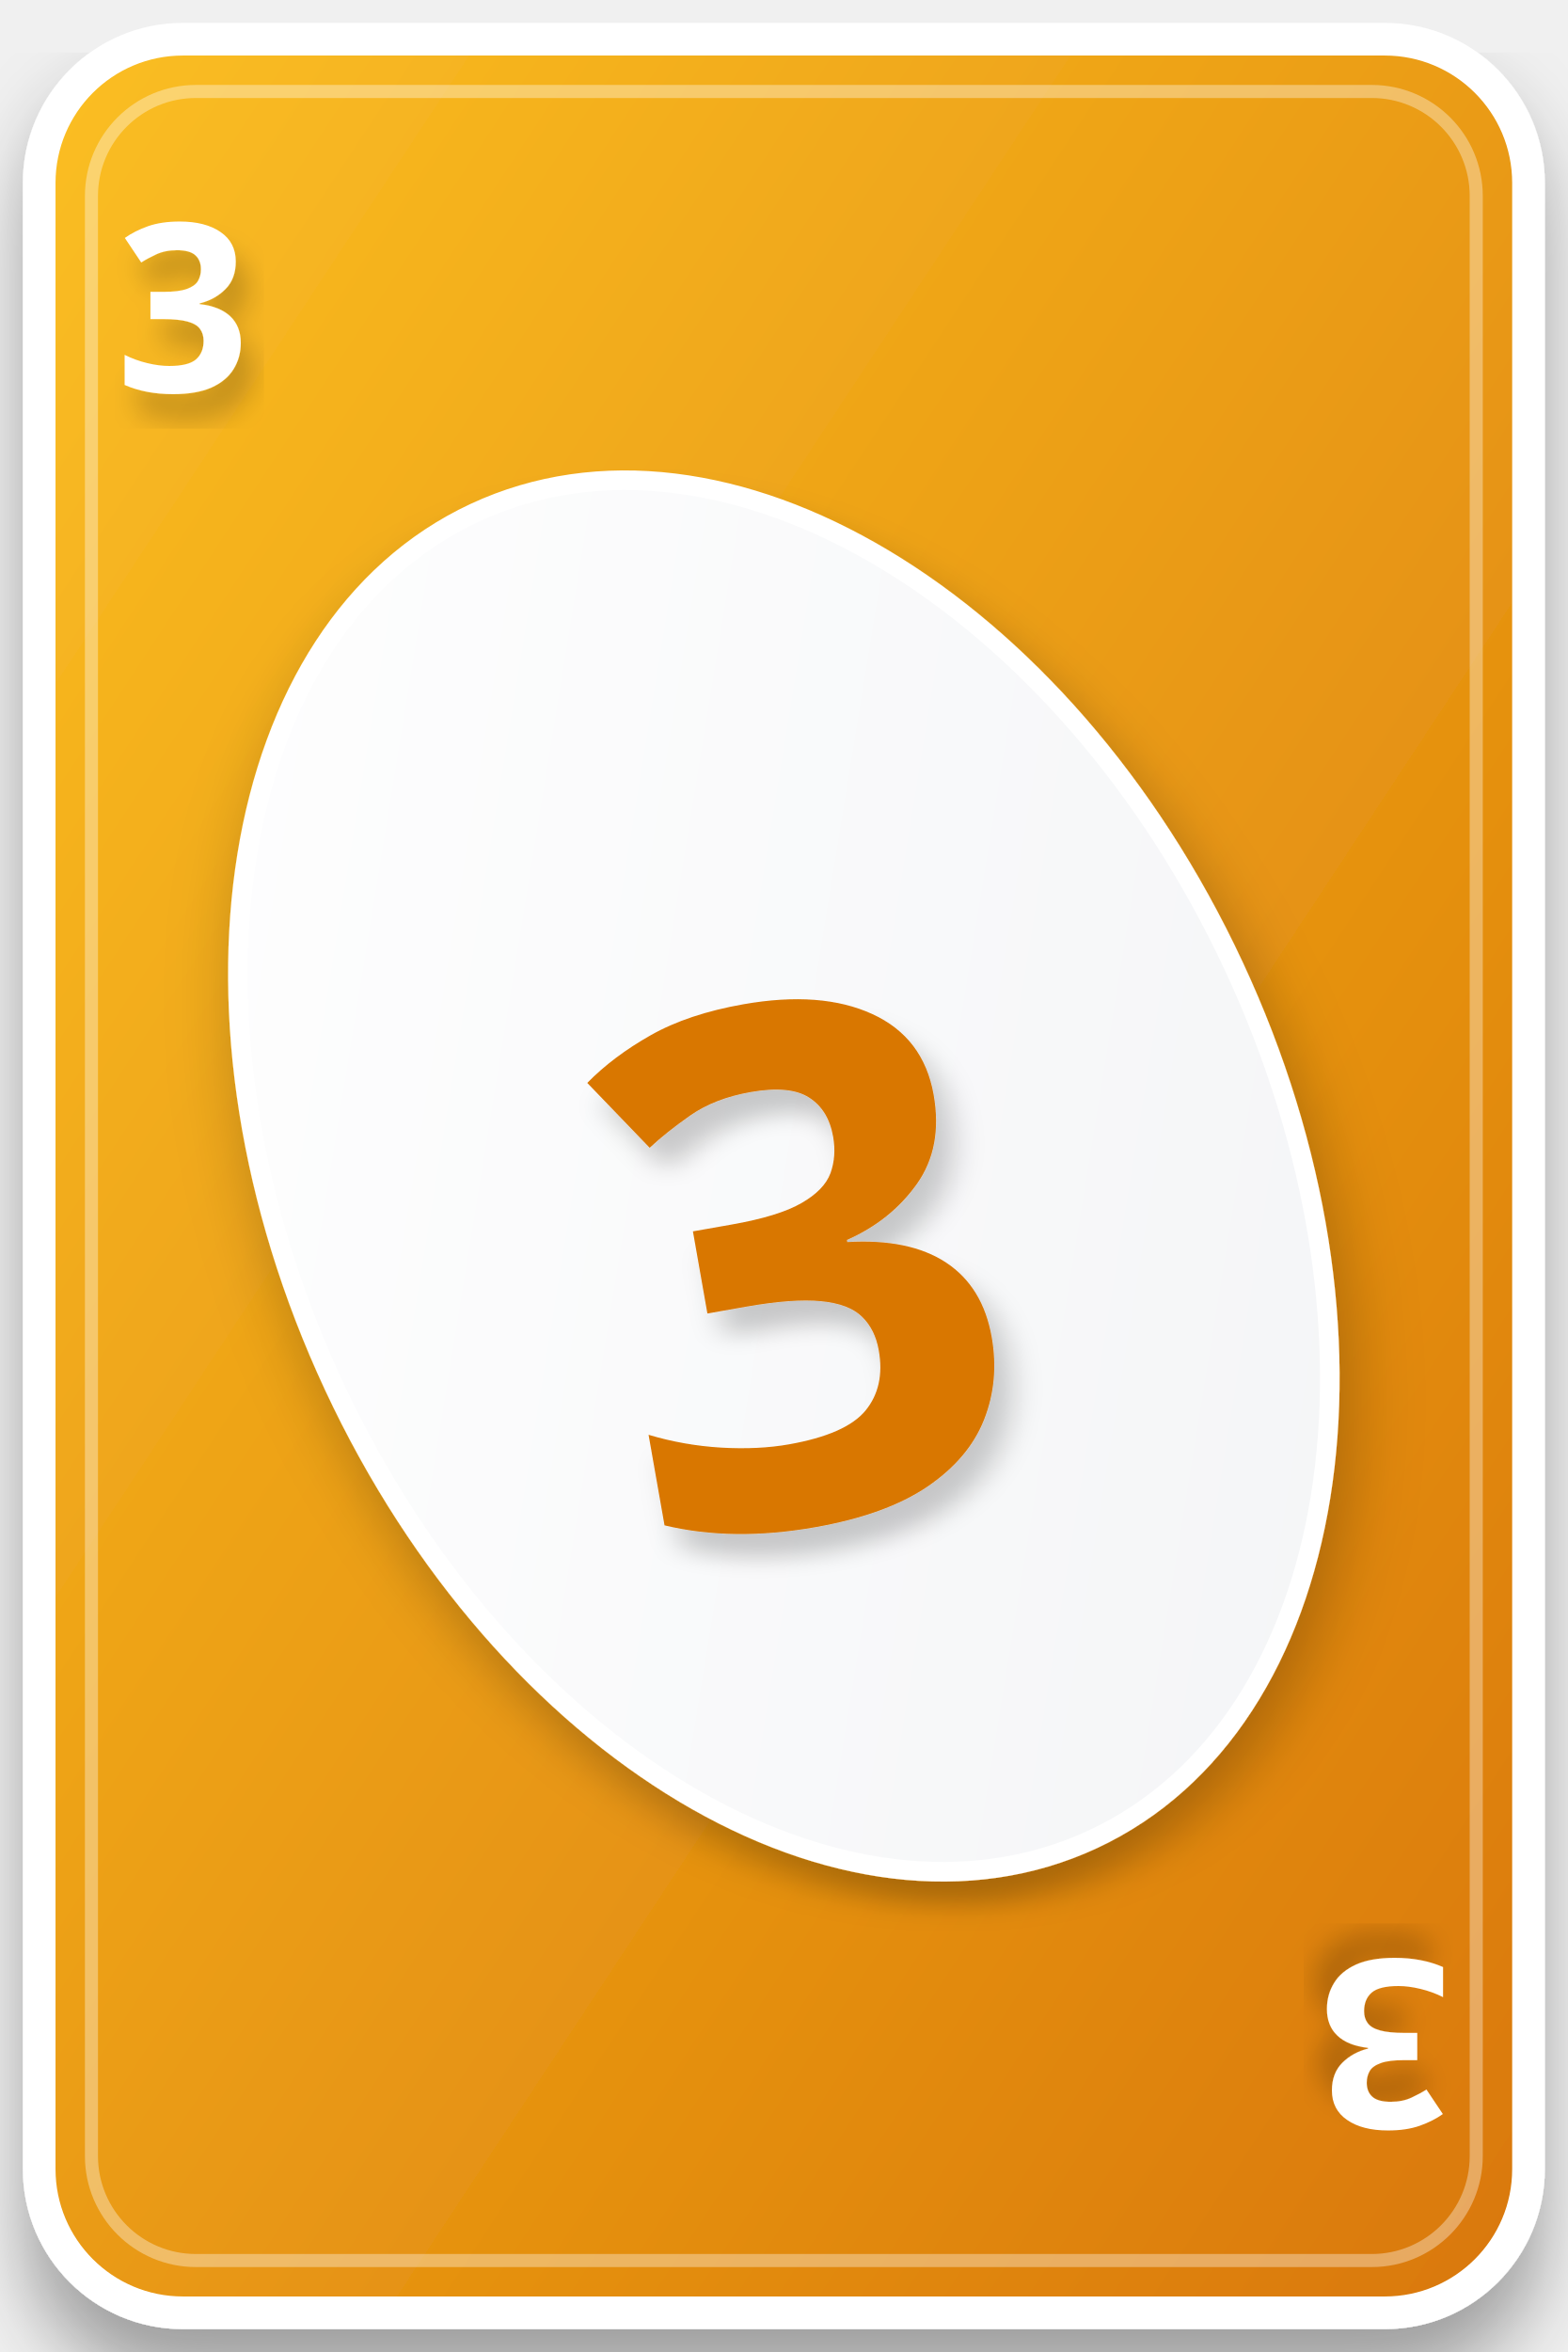
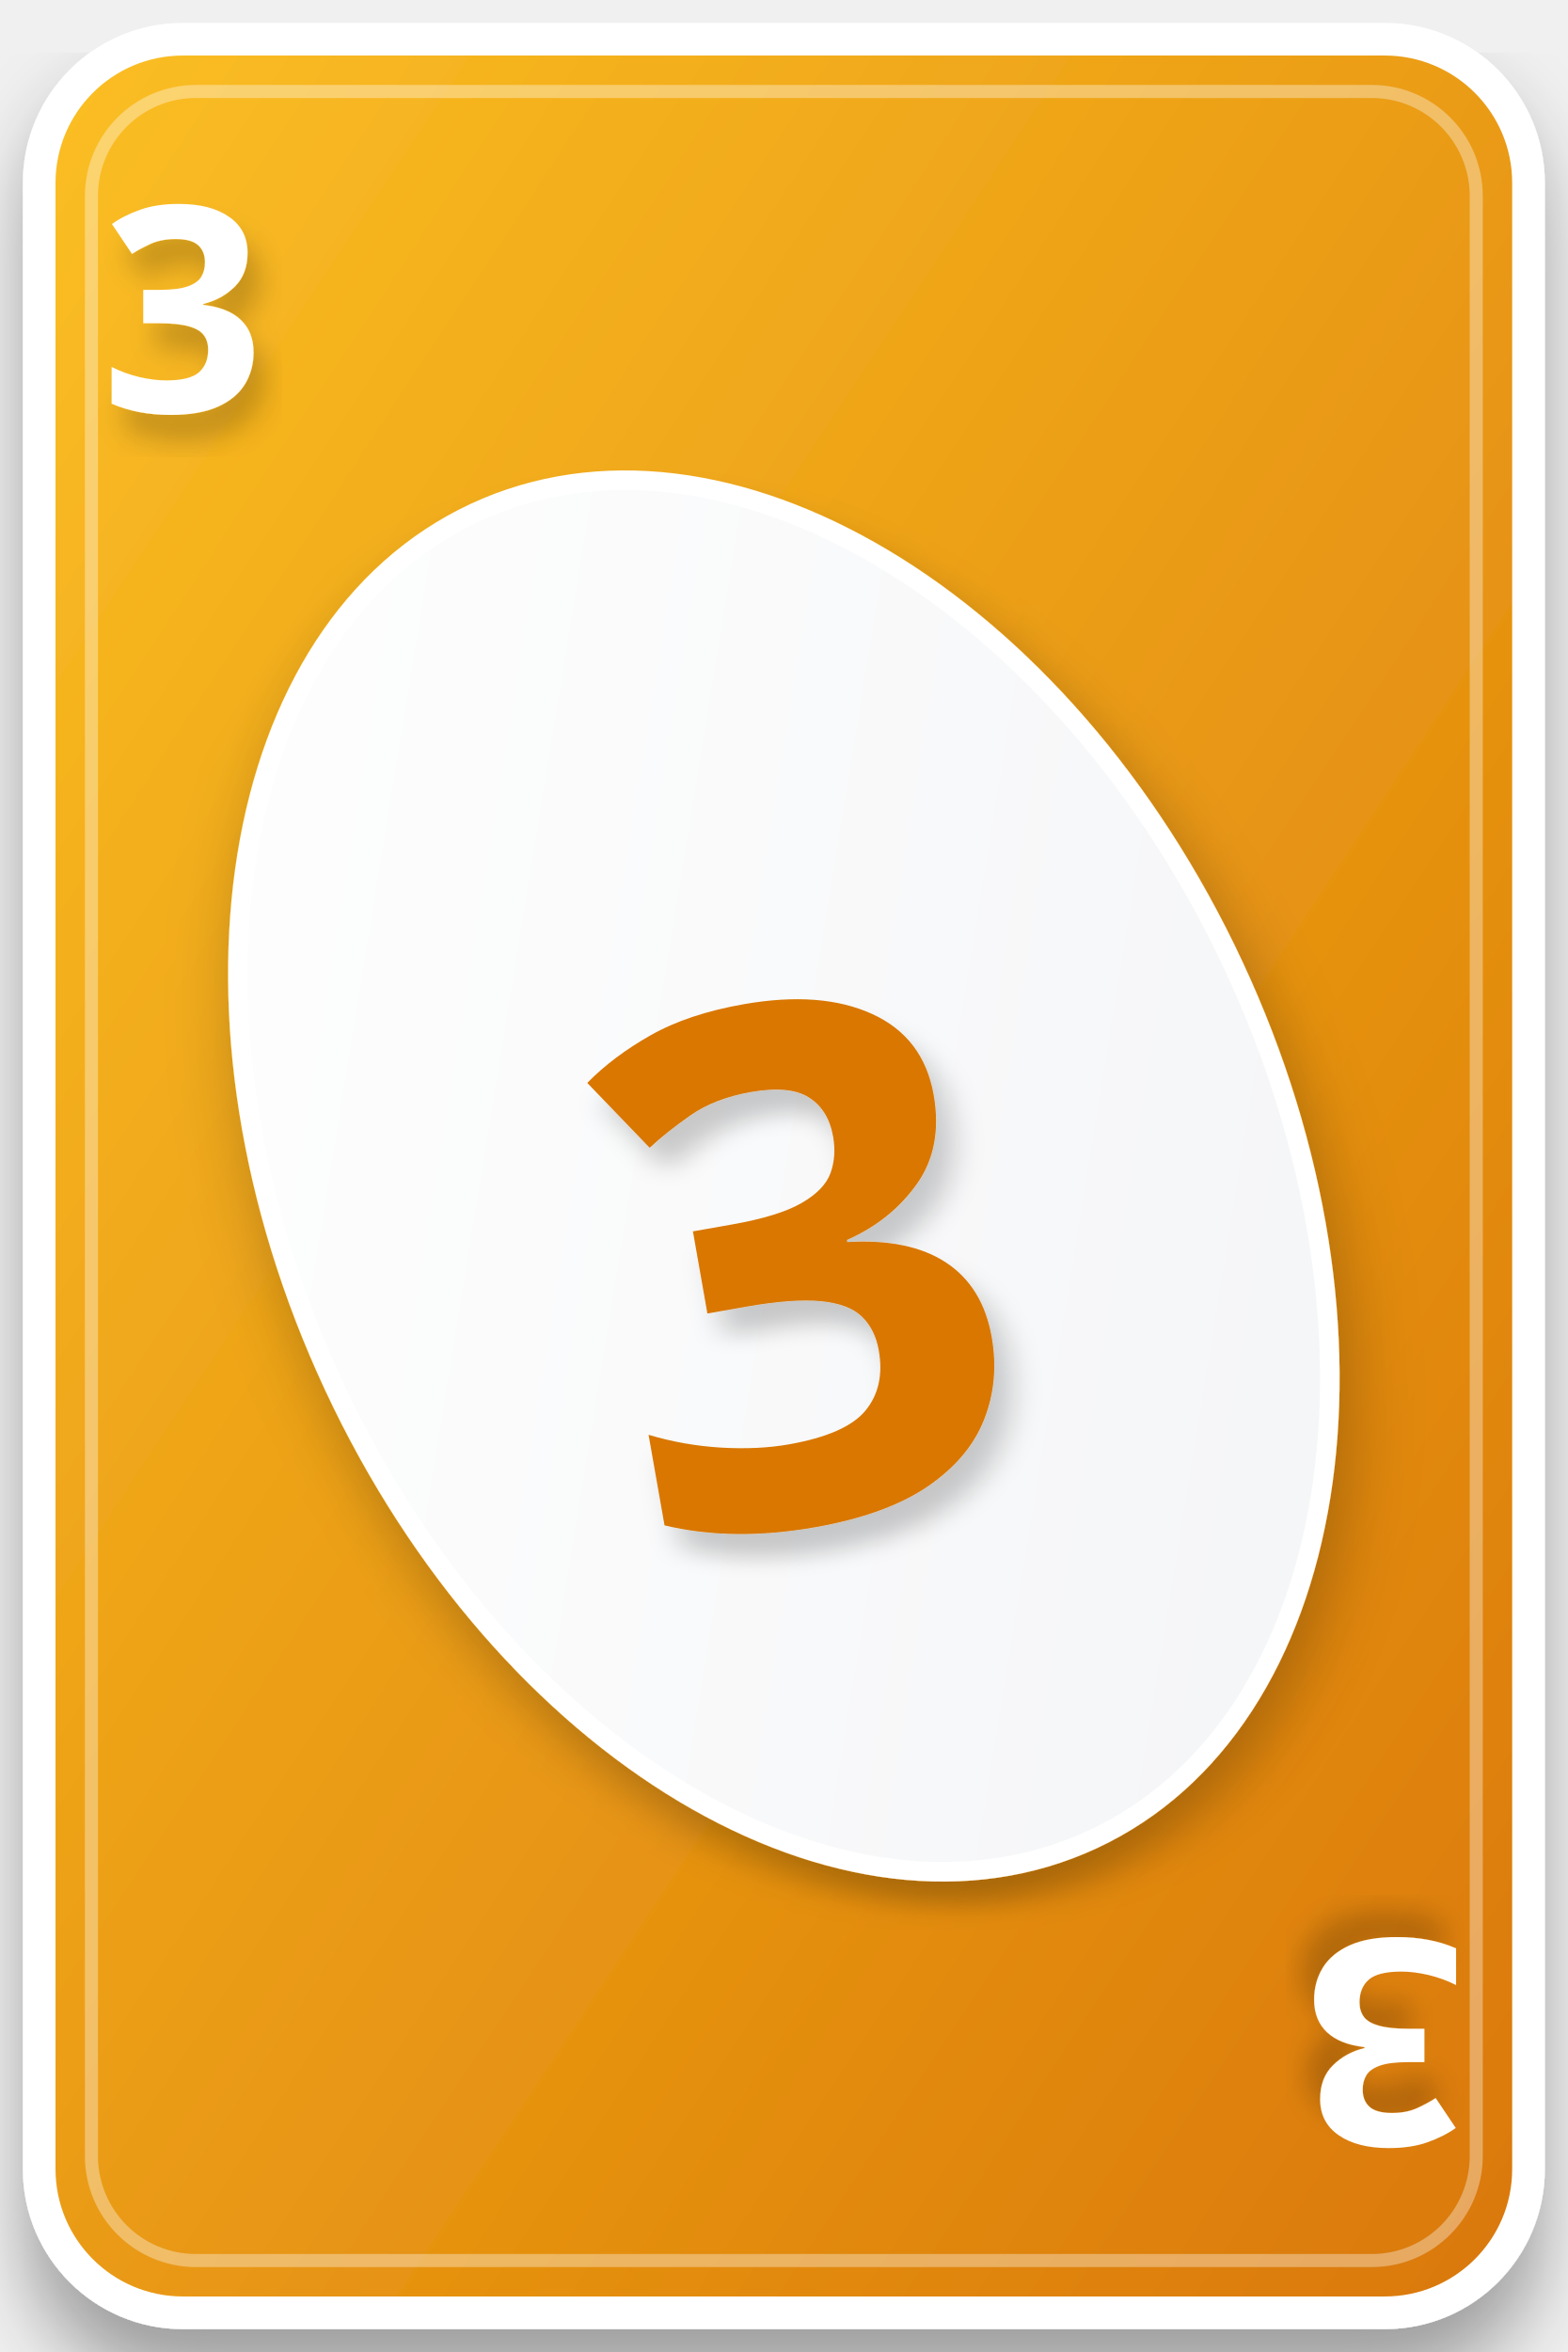
<svg xmlns="http://www.w3.org/2000/svg" viewBox="0 0 240 360" width="240" height="360">
  <defs>
    <linearGradient id="red-grad-yellow_3" x1="0%" y1="0%" x2="100%" y2="100%">
      <stop offset="0%" stop-color="#FF3B5C" />
      <stop offset="100%" stop-color="#C4001E" />
    </linearGradient>
    <linearGradient id="green-grad-yellow_3" x1="0%" y1="0%" x2="100%" y2="100%">
      <stop offset="0%" stop-color="#10B981" />
      <stop offset="100%" stop-color="#046C4E" />
    </linearGradient>
    <linearGradient id="blue-grad-yellow_3" x1="0%" y1="0%" x2="100%" y2="100%">
      <stop offset="0%" stop-color="#3B82F6" />
      <stop offset="100%" stop-color="#1E40AF" />
    </linearGradient>
    <linearGradient id="yellow-grad-yellow_3" x1="0%" y1="0%" x2="100%" y2="100%">
      <stop offset="0%" stop-color="#FBBF24" />
      <stop offset="100%" stop-color="#D97706" />
    </linearGradient>
    <linearGradient id="wild-grad-yellow_3" x1="0%" y1="0%" x2="100%" y2="100%">
      <stop offset="0%" stop-color="#2E2640" />
      <stop offset="100%" stop-color="#110E1C" />
    </linearGradient>
    <linearGradient id="oval-grad-yellow_3" x1="0%" y1="0%" x2="100%" y2="100%">
      <stop offset="0%" stop-color="#FFFFFF" />
      <stop offset="100%" stop-color="#F3F4F6" />
    </linearGradient>
    <linearGradient id="gold-grad-yellow_3" x1="0%" y1="0%" x2="100%" y2="100%">
      <stop offset="0%" stop-color="#FFE259" />
      <stop offset="100%" stop-color="#FFA751" />
    </linearGradient>
    <filter id="card-shadow-yellow_3" x="-10%" y="-10%" width="130%" height="130%">
      <feDropShadow dx="0" dy="8" stdDeviation="6" flood-color="#000000" flood-opacity="0.35" />
    </filter>
    <filter id="oval-shadow-yellow_3" x="-20%" y="-20%" width="140%" height="140%">
      <feDropShadow dx="0" dy="4" stdDeviation="4" flood-color="#000000" flood-opacity="0.25" />
    </filter>
    <filter id="text-shadow-yellow_3" x="-20%" y="-20%" width="140%" height="140%">
      <feDropShadow dx="2" dy="4" stdDeviation="2" flood-color="#000000" flood-opacity="0.2" />
    </filter>
  </defs>
  <rect x="6" y="6" width="228" height="348" rx="22" ry="22" fill="url(#yellow-grad-yellow_3)" stroke="#FFFFFF" stroke-width="5" filter="url(#card-shadow-yellow_3)" />
  <rect x="14" y="14" width="212" height="332" rx="16" ry="16" fill="none" stroke="rgba(255,255,255,0.35)" stroke-width="2" />
  <ellipse cx="120" cy="180" rx="76" ry="112" transform="rotate(-25 120 180)" fill="url(#oval-grad-yellow_3)" stroke="#FFFFFF" stroke-width="3" filter="url(#oval-shadow-yellow_3)" />
  <g transform="translate(120, 180) rotate(-10)">
    <text x="0" y="10" text-anchor="middle" dominant-baseline="central" font-size="110" font-weight="900" font-family="'Arial Black', sans-serif" fill="#D97706" filter="url(#text-shadow-yellow_3)">3</text>
  </g>
  <g transform="translate(28, 46)">
-     <text x="0" y="0" text-anchor="middle" dominant-baseline="central" font-size="36" font-weight="900" font-family="'Arial Black', sans-serif" fill="#FFFFFF" filter="url(#text-shadow-yellow_3)">3</text>
+     <text x="0" y="0" text-anchor="middle" dominant-baseline="central" font-size="44" font-weight="900" font-family="'Arial Black', sans-serif" fill="#FFFFFF" filter="url(#text-shadow-yellow_3)">3</text>
  </g>
  <g transform="translate(212, 314) rotate(180)">
-     <text x="0" y="0" text-anchor="middle" dominant-baseline="central" font-size="36" font-weight="900" font-family="'Arial Black', sans-serif" fill="#FFFFFF" filter="url(#text-shadow-yellow_3)">3</text>
+     <text x="0" y="0" text-anchor="middle" dominant-baseline="central" font-size="44" font-weight="900" font-family="'Arial Black', sans-serif" fill="#FFFFFF" filter="url(#text-shadow-yellow_3)">3</text>
  </g>
</svg>
